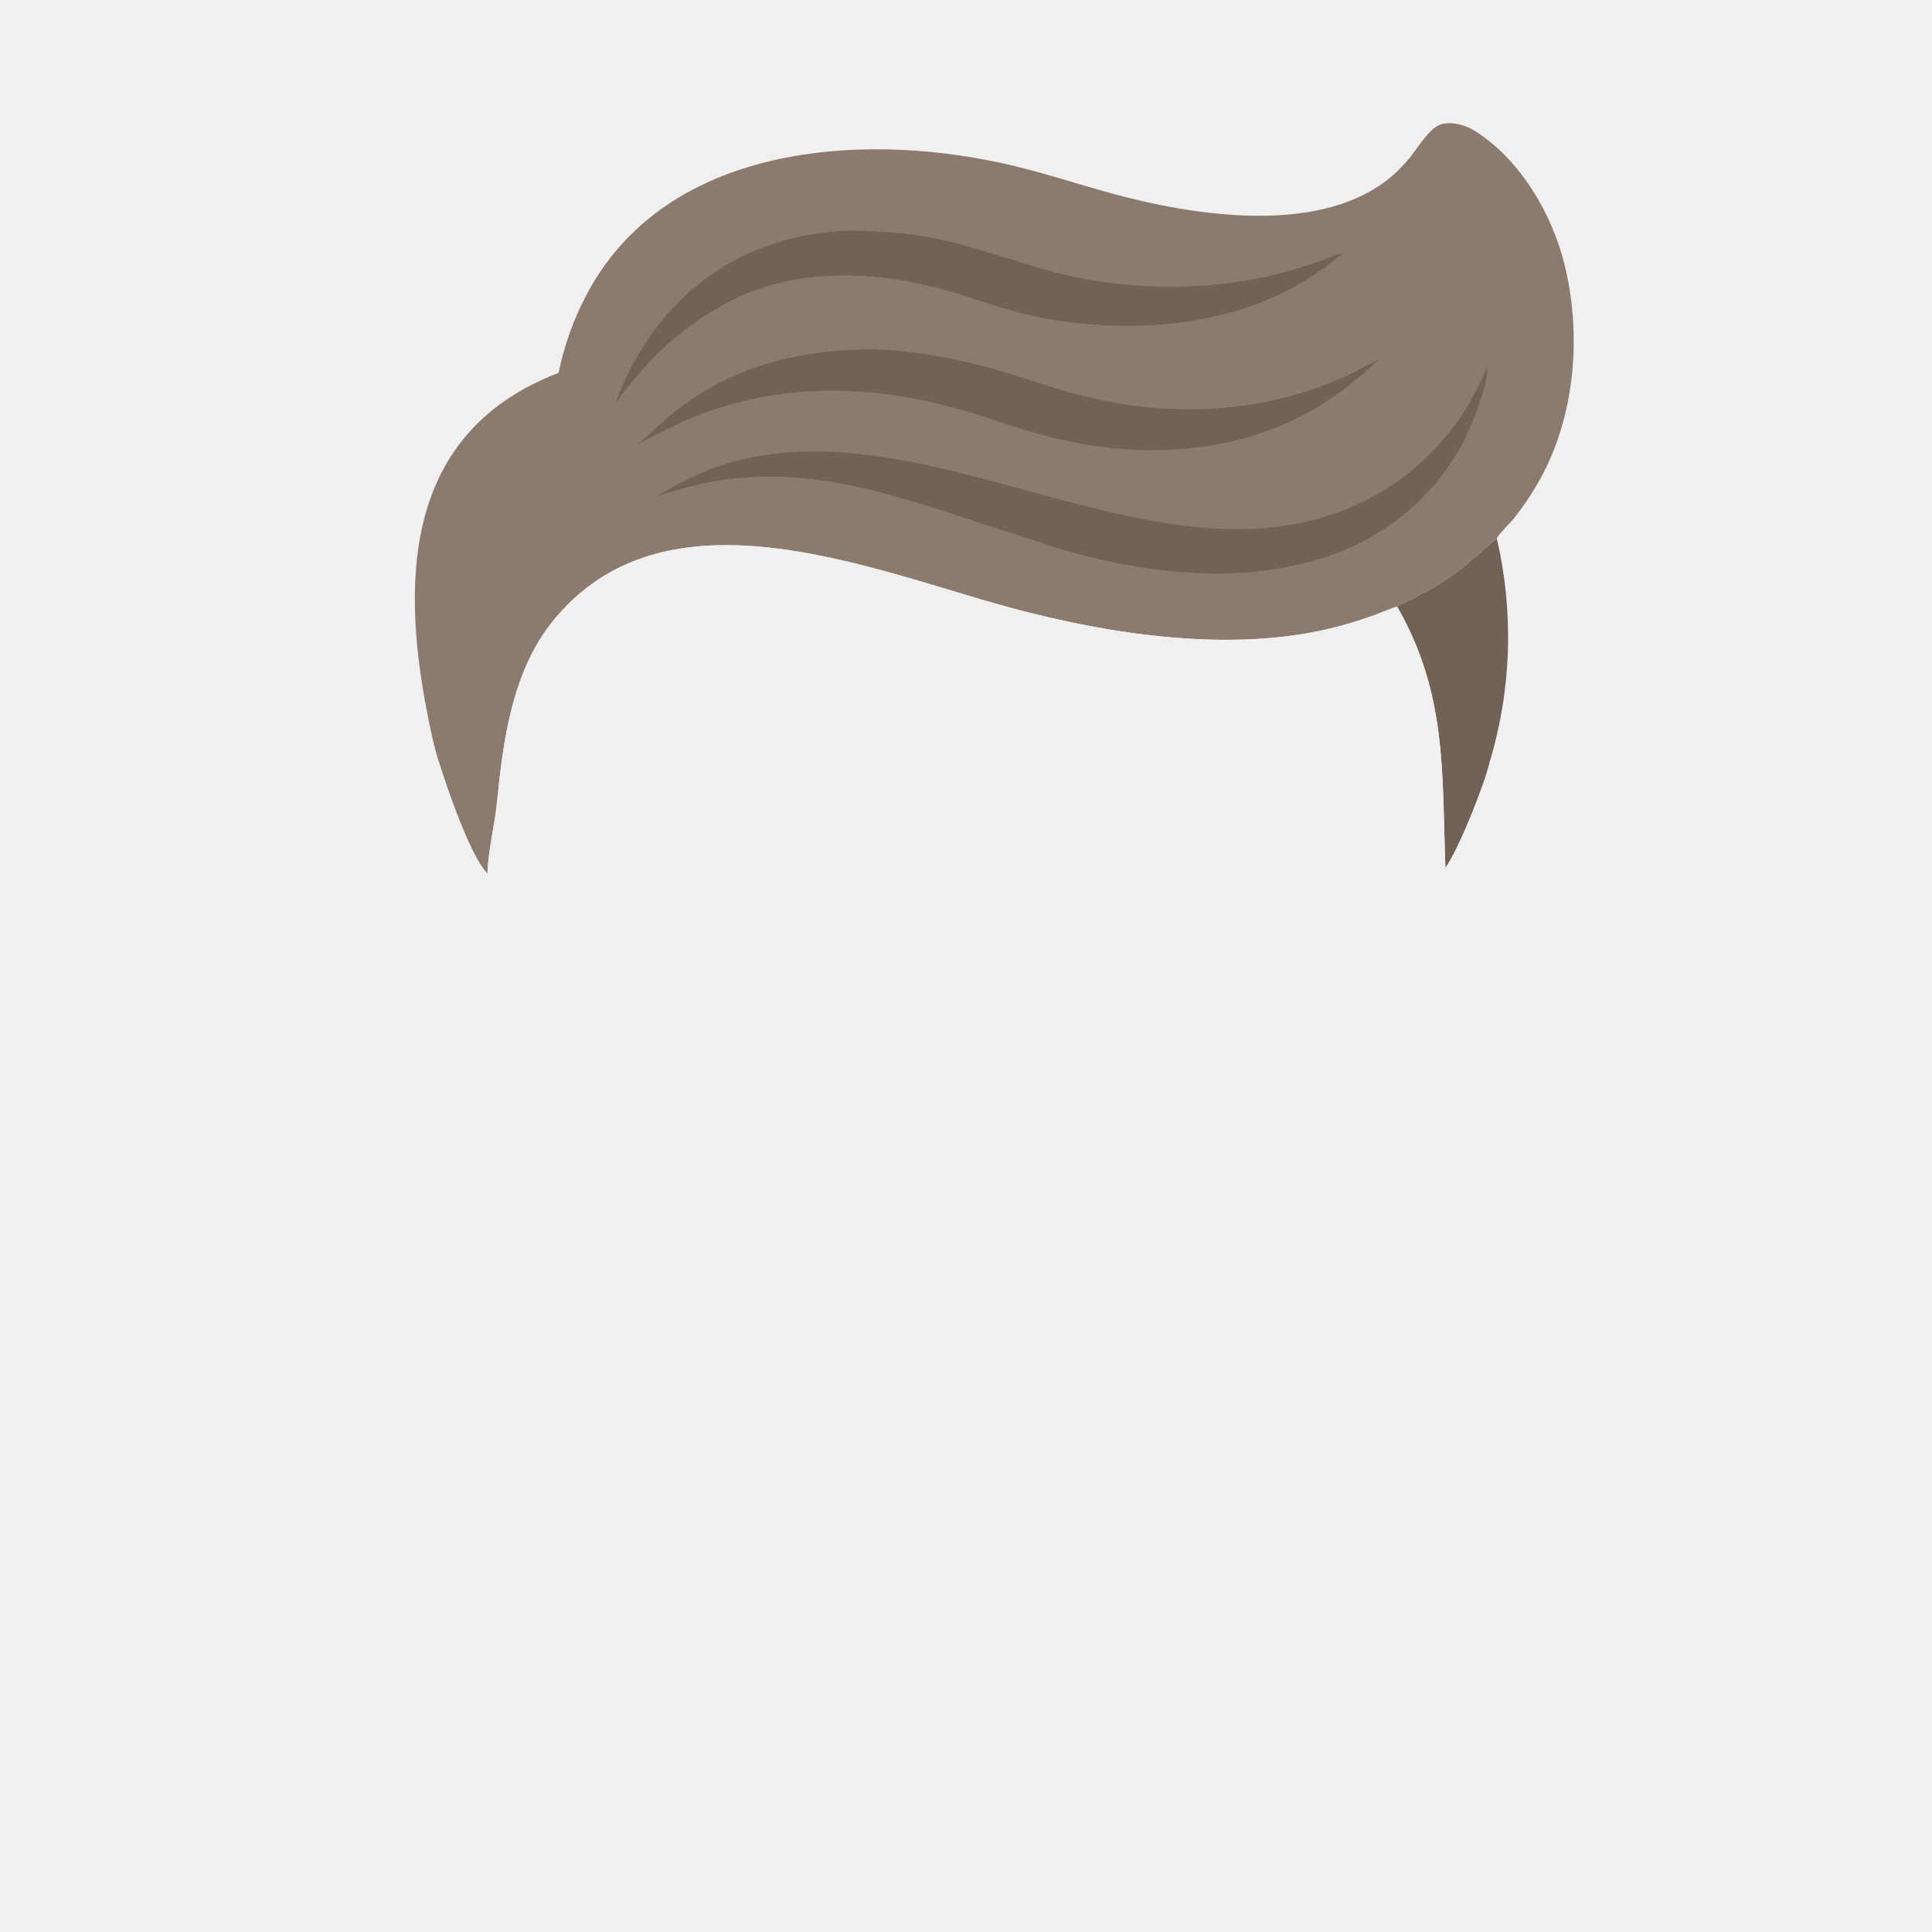
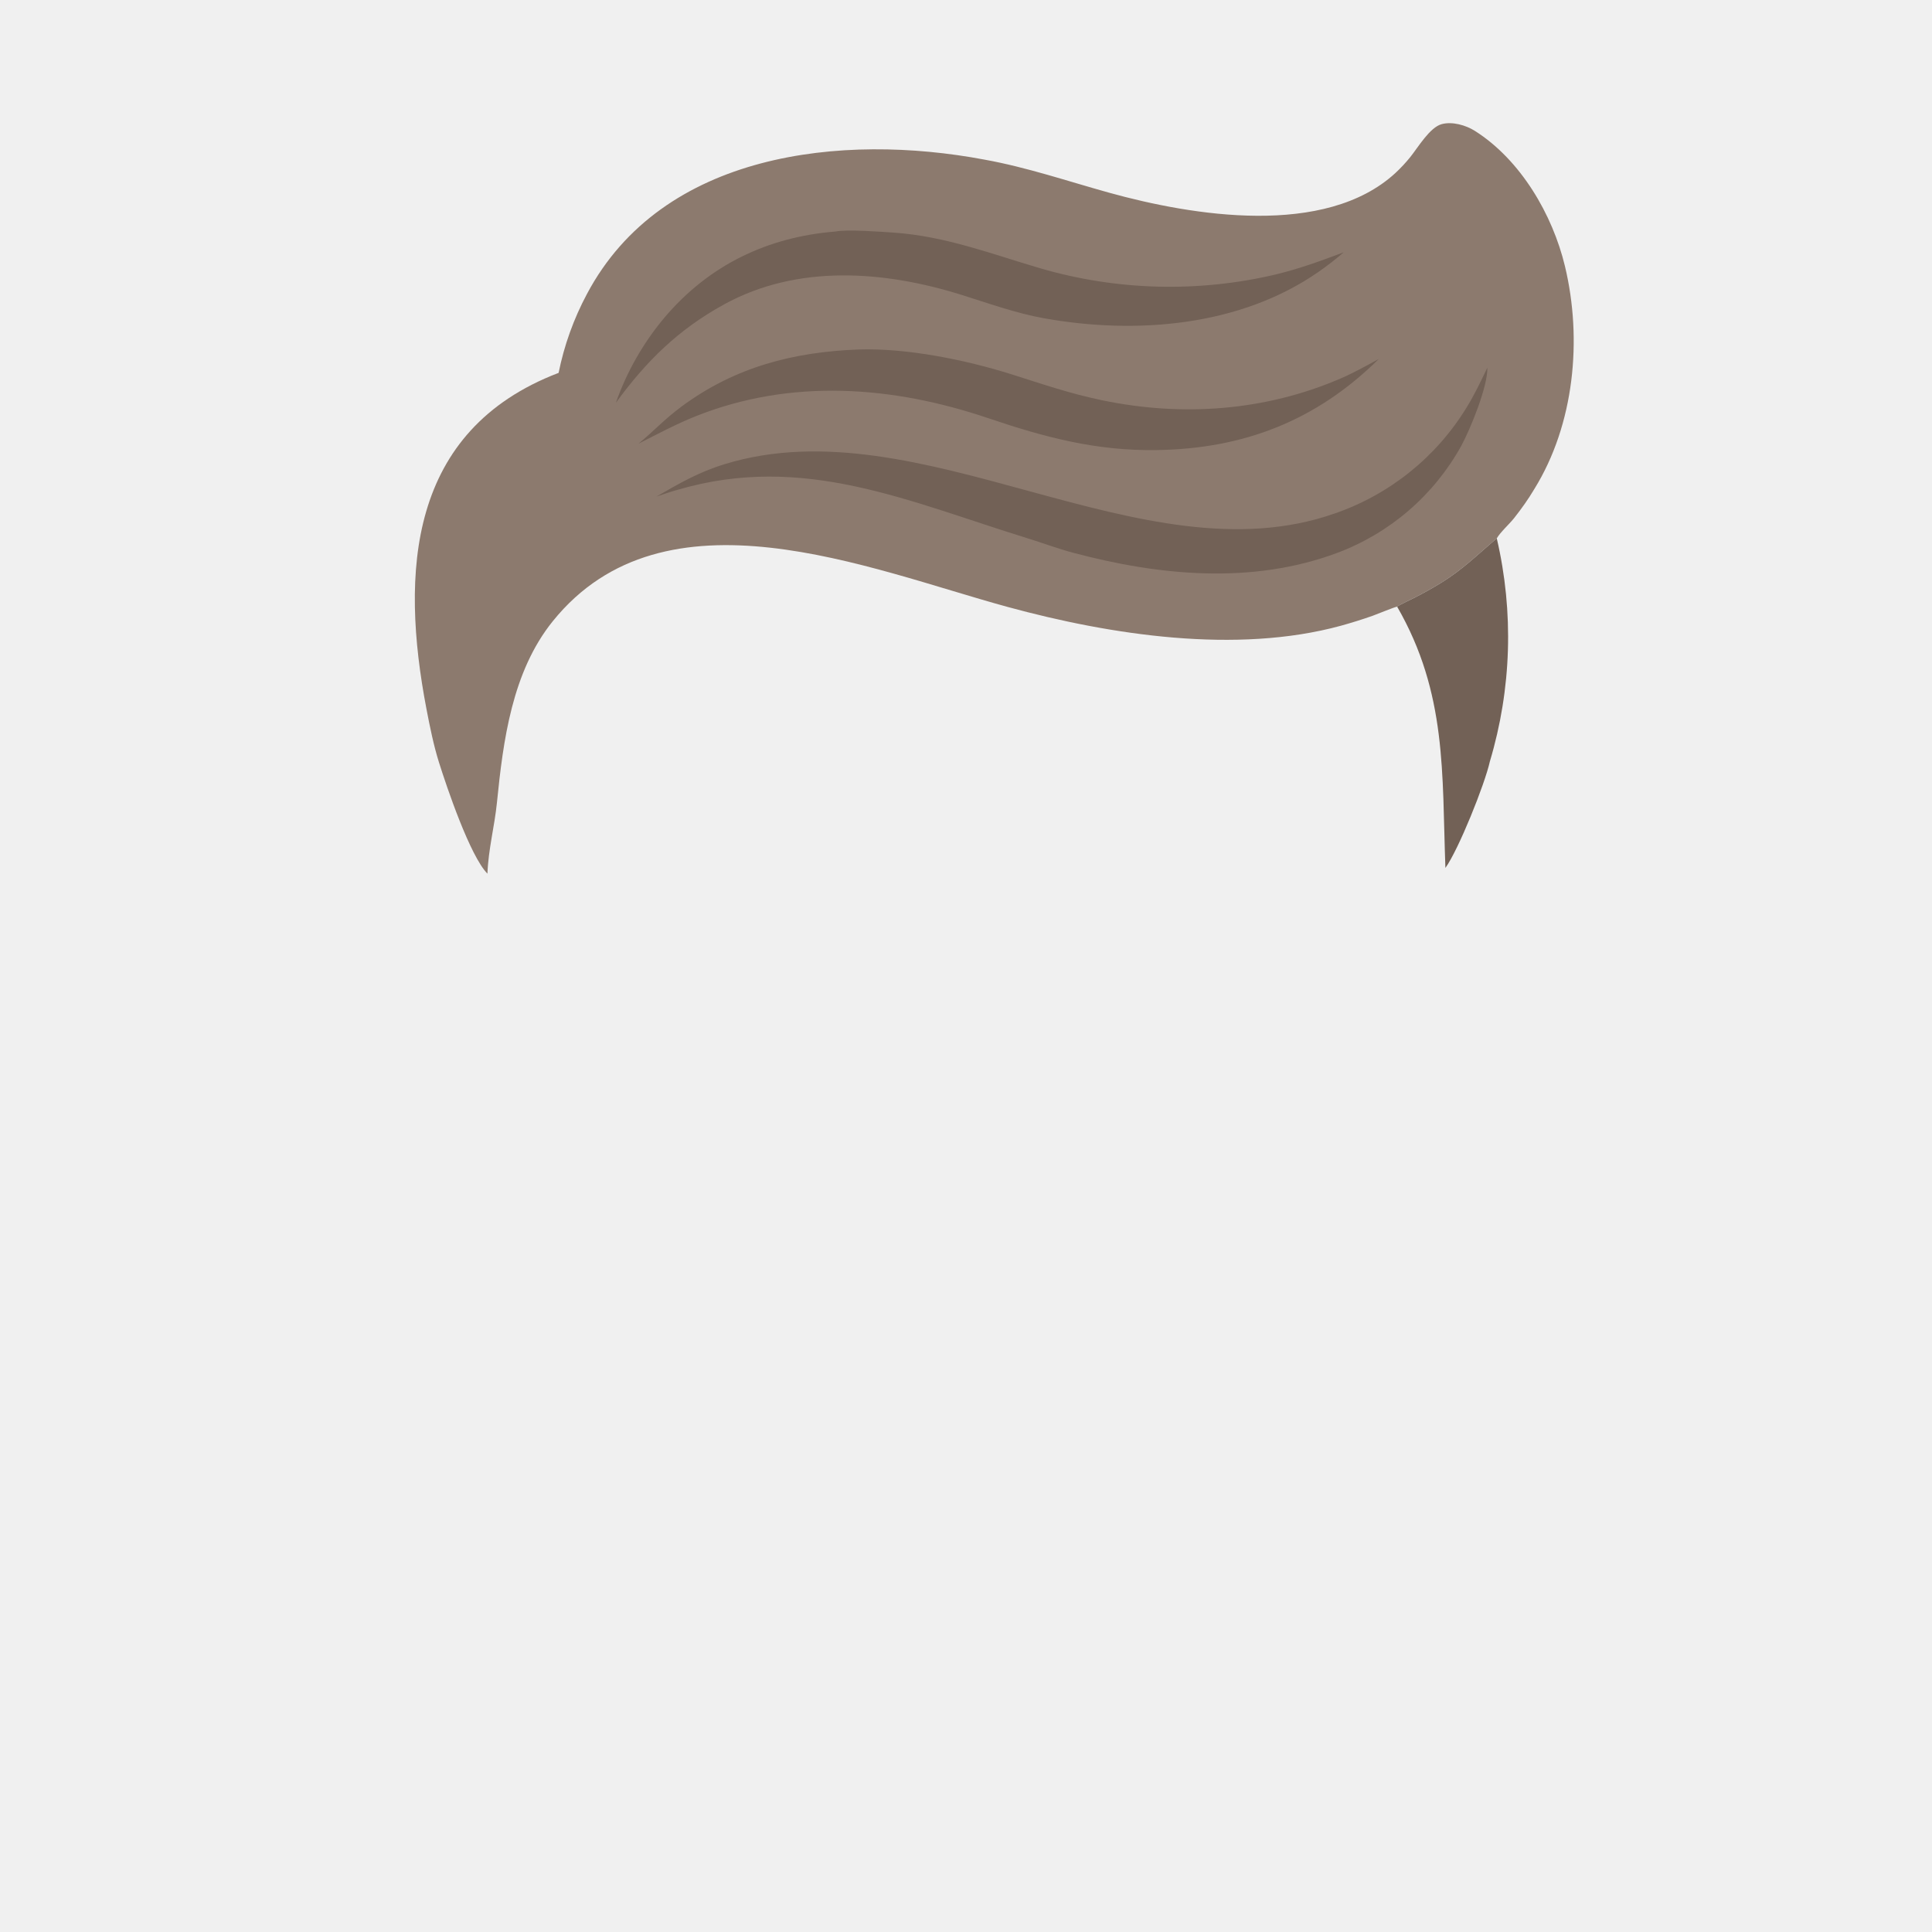
<svg xmlns="http://www.w3.org/2000/svg" version="1.1" viewBox="0 0 2048 2048" width="1024" height="1024">
-   <defs>
-     <mask id="facehole" maskUnits="userSpaceOnUse" x="0" y="0" width="2048" height="2048">
-       <rect x="0" y="0" width="2048" height="2048" fill="white" />
-       <path d="M 516.704 926.124 C 517.69 899.875 524.246 876.01 526.787 850.691 C 533.364 785.164 542.757 712.122 585.906 658.581 C 704.792 511.061 920.592 603.118 1068.17 643.39 C 1177.41 673.202 1310.6 693.541 1421.21 663.36 C 1432.58 660.22 1443.84 656.695 1454.97 652.792 C 1459.84 651.034 1478.42 643.395 1481.01 643.063 C 1533.98 734.996 1528.47 819.309 1532.19 920.022 C 1531.71 954.783 1531.79 989.551 1532.43 1024.31 L 1532.2 1026.24 C 1531.06 1036.6 1532.12 1064.85 1532.2 1076.01 C 1532.48 1109.64 1532.48 1143.27 1532.21 1176.89 C 1529.56 1279.94 1481.77 1376.63 1401.5 1441.31 C 1347.86 1485.33 1282.34 1511.76 1214.04 1518.94 C 1210.03 1519.36 1200.5 1518.8 1198.38 1521.66 C 1195.97 1518.97 1175.88 1519.98 1171.45 1519.99 C 1086.3 1520.11 1001.17 1519.88 916.026 1520 C 904.663 1520.01 857.073 1518.62 849.704 1520.75 C 846.291 1518.56 816.798 1517.18 808.516 1515.73 C 736.142 1503.06 669.506 1468.18 617.852 1415.92 C 561.77 1359.88 526.397 1286.43 517.533 1207.64 C 515.175 1185.53 515.834 1161.09 515.767 1138.65 L 515.759 1024.08 L 516.006 962.988 C 516.022 951.469 515.527 937.319 516.704 926.124 z" fill="black" />
-       <path d="M 1020.22 955.007 C 1055.34 953.801 1055.18 996.468 1063.53 1022.04 C 1069.71 1040.97 1077.53 1063.57 1080.31 1083.04 C 1084.77 1114.4 1054.87 1128.83 1027.92 1130.4 C 988.521 1129.96 957.556 1113.17 971.684 1067.87 C 980.798 1038.65 988.321 1008.56 996.27 979.03 C 1000.05 964.979 1008.04 960.624 1020.22 955.007 z" fill="black" />
-       <path d="M 849.704 1520.75 C 857.073 1518.62 904.663 1520.01 916.026 1520 C 1001.17 1519.88 1086.3 1520.11 1171.45 1519.99 C 1175.88 1519.98 1195.97 1518.97 1198.38 1521.66 C 1198.26 1527.35 1197.93 1534.49 1198.12 1540.04 C 1198.48 1556.84 1198.73 1573.2 1197.44 1589.97 C 1194.43 1640.18 1178.31 1680.35 1139.69 1714.42 C 1105.46 1745.16 1060.28 1760.8 1014.37 1757.8 C 967.747 1755.01 924.13 1733.84 893.096 1698.93 C 873.79 1676.84 858.963 1646.63 853.861 1617.54 C 853.06 1612.98 851.344 1593.53 850.139 1590.69 C 850.358 1588.73 849.495 1574.24 849.376 1570.77 C 848.989 1559.56 849.356 1550.09 849.963 1538.89 C 850.002 1532.97 849.798 1526.7 849.704 1520.75 z" fill="black" />
-       <path d="M 849.704 1520.75 C 857.073 1518.62 904.663 1520.01 916.026 1520 C 1001.17 1519.88 1086.3 1520.11 1171.45 1519.99 C 1175.88 1519.98 1195.97 1518.97 1198.38 1521.66 C 1198.26 1527.35 1197.93 1534.49 1198.12 1540.04 C 1182.39 1558.83 1171.89 1571.29 1151.85 1586.43 C 1105.61 1621.37 1049.73 1633.85 992.715 1626.05 C 945.611 1619.42 902.104 1597.14 869.182 1562.81 C 861.257 1554.4 856.809 1547.91 849.963 1538.89 C 850.002 1532.97 849.798 1526.7 849.704 1520.75 z" fill="black" />
-       <path d="M 1579.33 807.124 C 1608.38 821.564 1629.23 841.901 1639.85 873.225 C 1650.13 902.725 1647.95 935.138 1633.83 963.001 C 1620.83 988.994 1598.07 1008.78 1570.52 1018.03 C 1558.19 1022.05 1545.36 1023.73 1532.43 1024.31 C 1531.79 989.551 1531.71 954.783 1532.19 920.022 C 1546.1 900.735 1573.96 831.396 1579.33 807.124 z" fill="black" />
-       <path d="M 465.364 808.268 C 473.448 833.987 498.243 907.439 516.704 926.124 C 515.527 937.319 516.022 951.469 516.006 962.988 L 515.759 1024.08 C 504.479 1024.04 497.13 1023.52 486.083 1020.67 C 457.284 1013.34 432.583 994.861 417.425 969.302 C 401.881 943.111 397.537 911.765 405.373 882.334 C 414.446 848.697 435.778 825.425 465.364 808.268 z" fill="black" />
-     </mask>
-   </defs>
-   <g mask="url(#facehole)">
-     <path transform="translate(0,0)" fill="rgb(140,122,110)" d="M 592.148 395.254 C 598.03 366.047 608.159 337.858 622.212 311.586 C 702.163 160.999 892.92 140.772 1043.56 169.204 C 1088.59 177.314 1131.8 192.094 1175.8 204.299 C 1264.15 228.806 1404.65 251.89 1479.09 183.492 C 1484.79 178.214 1490.09 172.529 1494.96 166.483 C 1503.31 156.083 1515.69 134.937 1528.3 131.584 C 1539.52 128.598 1553.84 132.643 1563.59 138.843 C 1612.14 169.698 1645.77 227.562 1658.87 282.019 C 1677.56 359.726 1668.9 449.874 1626.44 518.413 C 1620 529.292 1612.83 539.275 1605.04 549.18 C 1600.17 555.367 1590.17 564.365 1586.65 570.701 C 1565.88 588.125 1551.08 603.453 1526.67 618.397 C 1518.05 623.656 1509.24 628.581 1500.24 633.164 C 1496.34 635.143 1483.68 641.107 1481.01 643.063 C 1478.42 643.395 1459.84 651.034 1454.97 652.792 C 1443.84 656.695 1432.58 660.22 1421.21 663.36 C 1310.6 693.541 1177.41 673.202 1068.17 643.39 C 920.592 603.118 704.792 511.061 585.906 658.581 C 542.757 712.122 533.364 785.164 526.787 850.691 C 524.246 876.01 517.69 899.875 516.704 926.124 C 498.243 907.439 473.448 833.987 465.364 808.268 C 459.722 790.368 455.636 770.177 452.093 751.69 C 424.264 606.467 432.655 456.223 592.148 395.254 z" />
-     <path transform="translate(0,0)" fill="rgb(114,97,86)" d="M 1576.64 389.819 C 1577.26 409.491 1558.53 455.119 1548.98 472.657 C 1519.94 525.137 1473.05 565.47 1416.82 586.336 C 1326.77 619.757 1228.74 610.197 1137.82 586.014 C 1121.2 581.592 1105.2 575.531 1088.8 570.464 C 962.793 531.52 851.986 480.169 718.787 519.078 C 711.444 520.999 703.098 523.989 695.802 526.406 C 720.469 512.221 740.68 500.436 768.304 491.979 C 976.576 428.225 1209.93 615.958 1414.49 544.433 C 1472.82 524.434 1522.35 484.717 1554.54 432.125 C 1563.44 417.75 1569.37 404.835 1576.64 389.819 z" />
-     <path transform="translate(0,0)" fill="rgb(114,97,86)" d="M 885.693 245.417 C 897.708 242.941 934.738 245.699 947.687 246.602 C 1002.26 250.41 1050.39 268.998 1102.16 284.243 C 1183.58 308.088 1269.79 310.397 1352.37 290.945 C 1378.6 284.499 1399.11 276.9 1424.37 267.452 C 1415.83 274.854 1406.9 281.794 1397.61 288.243 C 1314.31 346.182 1203.71 354.857 1106.24 337.294 C 1077.75 332.201 1047.71 321.507 1019.93 312.778 C 937.723 286.946 845.746 279.783 767.659 322.618 C 718.988 349.317 685.175 382.703 652.863 426.932 C 664.526 393.756 682.133 362.982 704.823 336.116 C 751.785 280.937 813.512 251.209 885.693 245.417 z" />
-     <path transform="translate(0,0)" fill="rgb(114,97,86)" d="M 910.47 370.454 C 961.902 368.883 1023.62 381.474 1072.32 396.808 C 1106.23 407.484 1133.14 416.979 1168.5 424.332 C 1253.41 441.99 1340.95 435.761 1420.99 401.27 C 1435.07 395.202 1448.13 387.838 1461.53 380.56 C 1395.48 445.92 1318.25 475.871 1225.75 477.095 C 1161.63 478.083 1106.72 463.323 1047.58 443.288 C 946.283 408.973 838.517 400.993 737.697 441.143 C 717.036 449.371 696.757 460.177 676.756 470.384 C 693.084 456.948 704.166 444.495 722.483 430.937 C 779.207 388.953 841.234 373.043 910.47 370.454 z" />
-     <path transform="translate(0,0)" fill="rgb(114,97,86)" d="M 1481.01 643.063 C 1483.68 641.107 1496.34 635.143 1500.24 633.164 C 1509.24 628.581 1518.05 623.656 1526.67 618.397 C 1551.08 603.453 1565.88 588.125 1586.65 570.701 C 1604.85 648.8 1602.33 730.301 1579.33 807.124 C 1573.96 831.396 1546.1 900.735 1532.19 920.022 C 1528.47 819.309 1533.98 734.996 1481.01 643.063 z" />
-   </g>
+   <path transform="translate(0,0)" fill="rgb(140,122,110)" d="M 592.148 395.254 C 598.03 366.047 608.159 337.858 622.212 311.586 C 702.163 160.999 892.92 140.772 1043.56 169.204 C 1088.59 177.314 1131.8 192.094 1175.8 204.299 C 1264.15 228.806 1404.65 251.89 1479.09 183.492 C 1484.79 178.214 1490.09 172.529 1494.96 166.483 C 1503.31 156.083 1515.69 134.937 1528.3 131.584 C 1539.52 128.598 1553.84 132.643 1563.59 138.843 C 1612.14 169.698 1645.77 227.562 1658.87 282.019 C 1677.56 359.726 1668.9 449.874 1626.44 518.413 C 1620 529.292 1612.83 539.275 1605.04 549.18 C 1600.17 555.367 1590.17 564.365 1586.65 570.701 C 1565.88 588.125 1551.08 603.453 1526.67 618.397 C 1518.05 623.656 1509.24 628.581 1500.24 633.164 C 1496.34 635.143 1483.68 641.107 1481.01 643.063 C 1478.42 643.395 1459.84 651.034 1454.97 652.792 C 1443.84 656.695 1432.58 660.22 1421.21 663.36 C 1310.6 693.541 1177.41 673.202 1068.17 643.39 C 920.592 603.118 704.792 511.061 585.906 658.581 C 542.757 712.122 533.364 785.164 526.787 850.691 C 524.246 876.01 517.69 899.875 516.704 926.124 C 498.243 907.439 473.448 833.987 465.364 808.268 C 459.722 790.368 455.636 770.177 452.093 751.69 C 424.264 606.467 432.655 456.223 592.148 395.254 z" />
+   <path transform="translate(0,0)" fill="rgb(114,97,86)" d="M 1576.64 389.819 C 1577.26 409.491 1558.53 455.119 1548.98 472.657 C 1519.94 525.137 1473.05 565.47 1416.82 586.336 C 1326.77 619.757 1228.74 610.197 1137.82 586.014 C 1121.2 581.592 1105.2 575.531 1088.8 570.464 C 962.793 531.52 851.986 480.169 718.787 519.078 C 711.444 520.999 703.098 523.989 695.802 526.406 C 720.469 512.221 740.68 500.436 768.304 491.979 C 976.576 428.225 1209.93 615.958 1414.49 544.433 C 1472.82 524.434 1522.35 484.717 1554.54 432.125 C 1563.44 417.75 1569.37 404.835 1576.64 389.819 z" />
+   <path transform="translate(0,0)" fill="rgb(114,97,86)" d="M 885.693 245.417 C 897.708 242.941 934.738 245.699 947.687 246.602 C 1002.26 250.41 1050.39 268.998 1102.16 284.243 C 1183.58 308.088 1269.79 310.397 1352.37 290.945 C 1378.6 284.499 1399.11 276.9 1424.37 267.452 C 1415.83 274.854 1406.9 281.794 1397.61 288.243 C 1314.31 346.182 1203.71 354.857 1106.24 337.294 C 1077.75 332.201 1047.71 321.507 1019.93 312.778 C 937.723 286.946 845.746 279.783 767.659 322.618 C 718.988 349.317 685.175 382.703 652.863 426.932 C 664.526 393.756 682.133 362.982 704.823 336.116 C 751.785 280.937 813.512 251.209 885.693 245.417 z" />
+   <path transform="translate(0,0)" fill="rgb(114,97,86)" d="M 910.47 370.454 C 961.902 368.883 1023.62 381.474 1072.32 396.808 C 1106.23 407.484 1133.14 416.979 1168.5 424.332 C 1253.41 441.99 1340.95 435.761 1420.99 401.27 C 1435.07 395.202 1448.13 387.838 1461.53 380.56 C 1395.48 445.92 1318.25 475.871 1225.75 477.095 C 1161.63 478.083 1106.72 463.323 1047.58 443.288 C 946.283 408.973 838.517 400.993 737.697 441.143 C 717.036 449.371 696.757 460.177 676.756 470.384 C 693.084 456.948 704.166 444.495 722.483 430.937 C 779.207 388.953 841.234 373.043 910.47 370.454 z" />
+   <path transform="translate(0,0)" fill="rgb(114,97,86)" d="M 1481.01 643.063 C 1483.68 641.107 1496.34 635.143 1500.24 633.164 C 1509.24 628.581 1518.05 623.656 1526.67 618.397 C 1551.08 603.453 1565.88 588.125 1586.65 570.701 C 1604.85 648.8 1602.33 730.301 1579.33 807.124 C 1573.96 831.396 1546.1 900.735 1532.19 920.022 C 1528.47 819.309 1533.98 734.996 1481.01 643.063 z" />
</svg>
